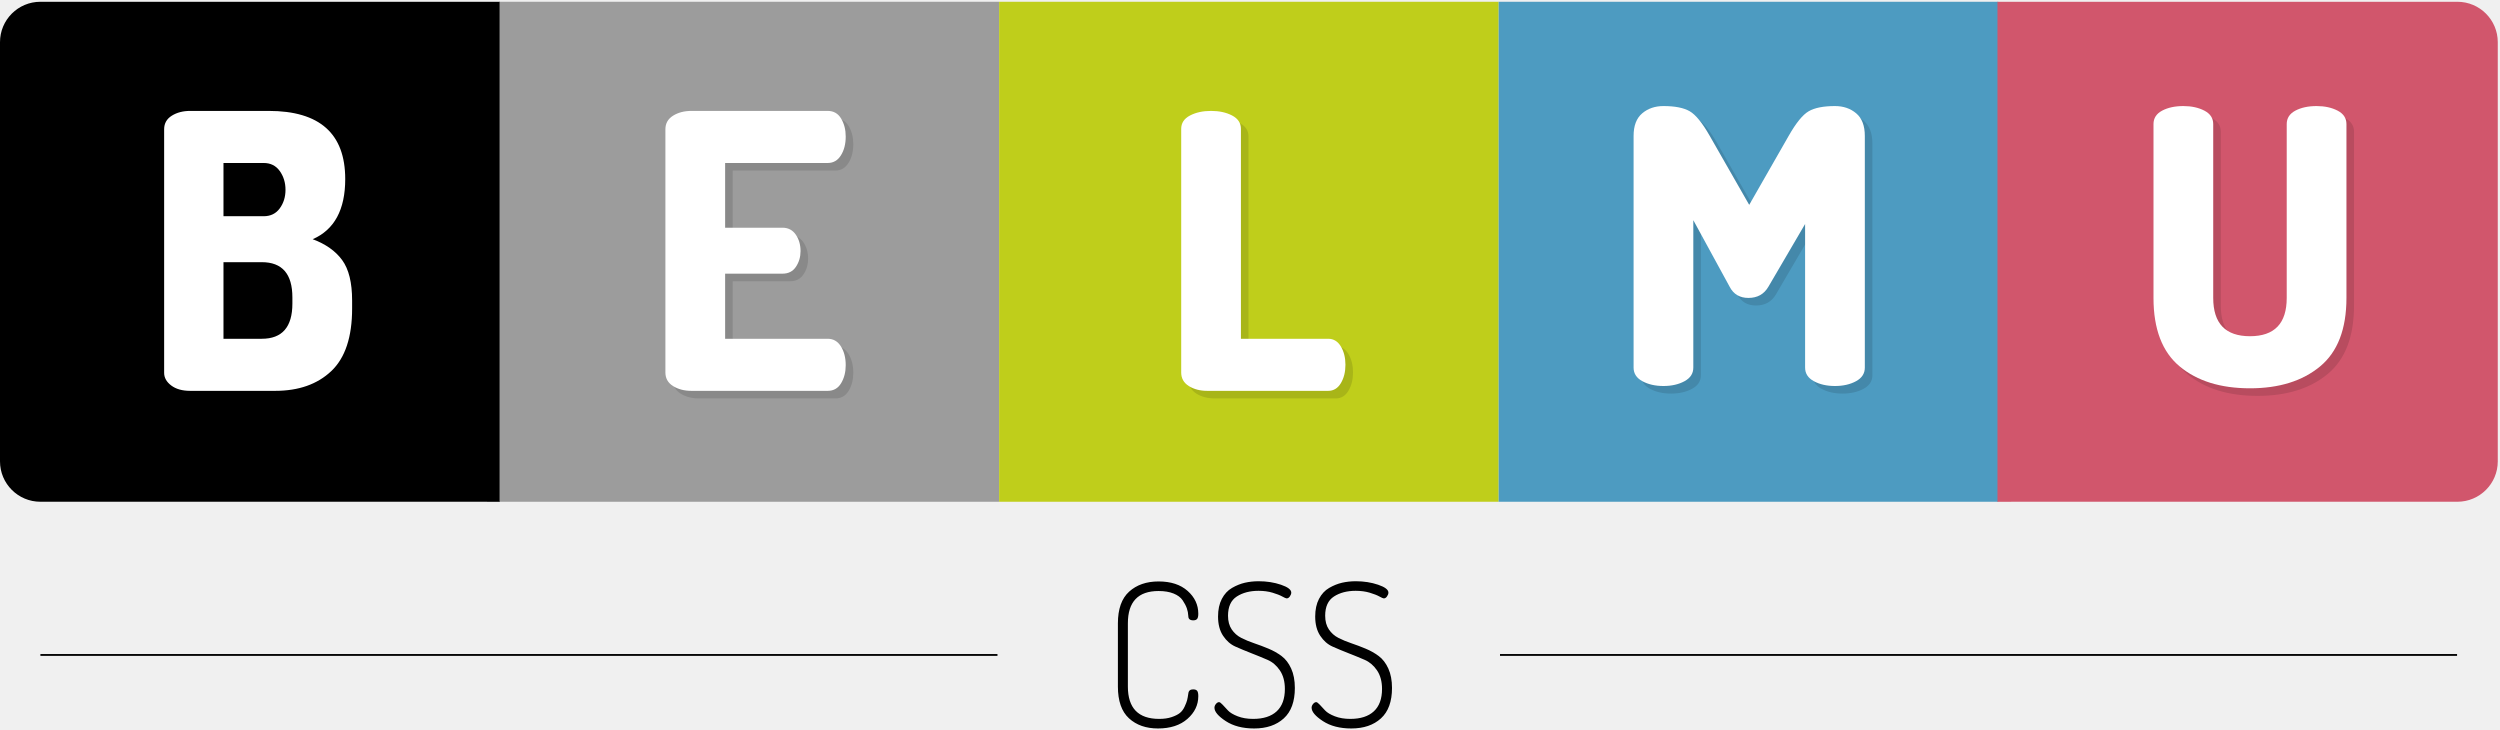
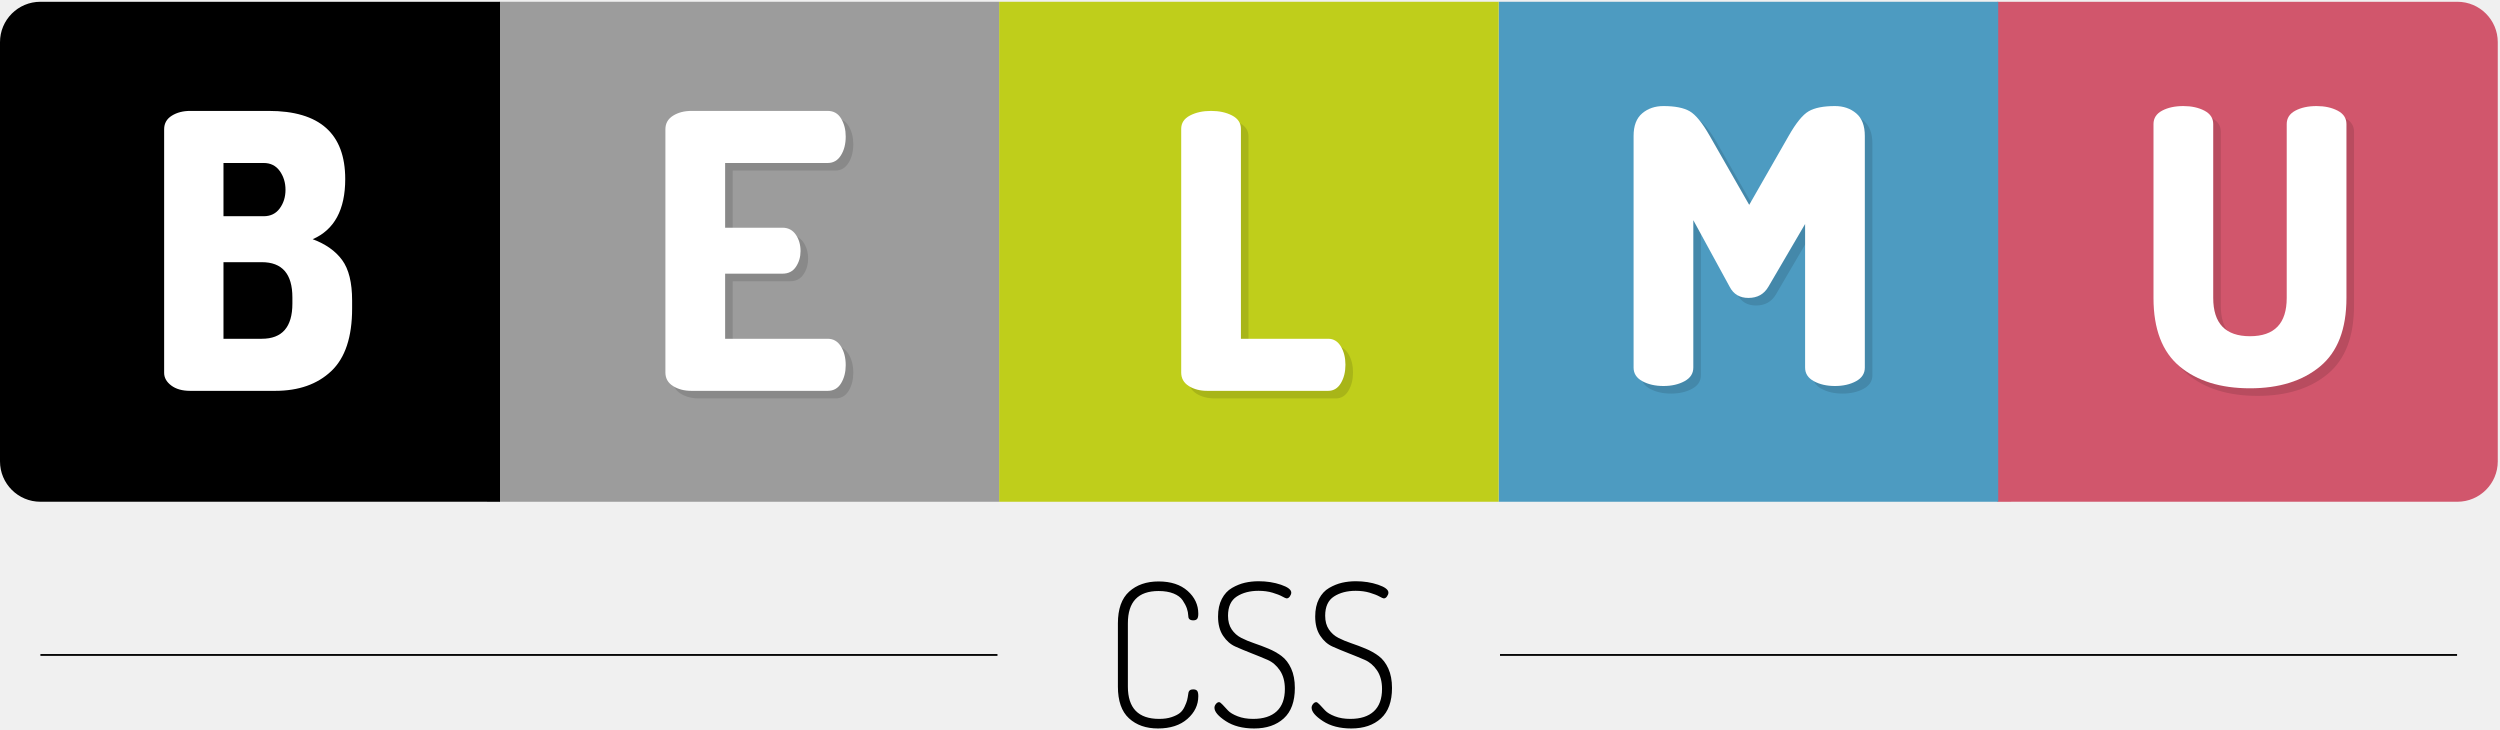
<svg xmlns="http://www.w3.org/2000/svg" width="990px" height="289px" viewBox="0 0 990 289" version="1.1">
  <defs />
  <g id="Page-1" stroke="none" stroke-width="1" fill="none" fill-rule="evenodd">
-     <g id="Group-8">
-       <g id="Group-7">
-         <g id="Group-5-Copy-3">
-           <g id="Group-3-Copy-2">
-             <path d="M163,0.703 L16,0.703 C7.158,0.703 0,7.863 0,16.695 L0,182.7 C0,191.529 7.164,198.693 16,198.693 L163,198.693 L198,198.7 L198,0.7 L163,0.7 Z" id="Combined-Shape" fill="#000000" />
-             <rect id="Rectangle-Copy-16" fill="#9C9C9C" x="197.823" y="0.703" width="197.823" height="197.99" />
-             <rect id="Rectangle-Copy-17" fill="#BFCE1B" x="395.646" y="0.703" width="197.823" height="197.99" />
-             <rect id="Rectangle-Copy-18" fill="#4D9BC1" x="593.47" y="0.703" width="197.823" height="197.99" />
-             <path d="M828,0.703 L973.116,0.703 C981.952,0.703 989.116,7.866 989.116,16.695 L989.116,182.7 C989.116,191.533 981.958,198.693 973.116,198.693 L828,198.693 L791,198.7 L791,0.7 L828,0.7 Z" id="Combined-Shape" fill="#D1566C" />
+     <g id="belmu">
+       <g id="css" transform="translate(16, 0)">
+         <g id="Group-7">
+           <g id="Group-5-Copy-3">
+             <g id="Group-3-Copy-2" transform="translate(775, 0)" />
+             <polygon id="Line" fill="#000000" fill-rule="nonzero" points="0 259.723 379 259.723 379 259 0 259" />
+             <polygon id="Line-Copy" fill="#000000" fill-rule="nonzero" points="578 259.723 957 259.723 957 259 578 259" />
          </g>
-           <polygon id="Line" fill="#000000" fill-rule="nonzero" points="16 259.723 395 259.723 395 259 16 259" />
-           <polygon id="Line-Copy" fill="#000000" fill-rule="nonzero" points="594 259.723 973 259.723 973 259 594 259" />
+           <g id="Group-6" transform="translate(839, 45)" />
+           <path d="M426.688,271.884 L426.688,246.841 C426.688,241.153 428.176,236.966 431.151,234.28 C434.127,231.594 438.011,230.251 442.804,230.251 C447.649,230.251 451.481,231.502 454.298,234.004 C457.116,236.505 458.525,239.52 458.525,243.049 C458.525,244.05 458.367,244.734 458.051,245.103 C457.735,245.472 457.235,245.656 456.55,245.656 C455.233,245.656 454.575,245.103 454.575,243.997 C454.522,242.891 454.325,241.851 453.983,240.876 C453.64,239.902 453.087,238.849 452.324,237.716 C451.56,236.584 450.362,235.689 448.729,235.03 C447.096,234.372 445.121,234.043 442.804,234.043 C434.693,234.043 430.638,238.309 430.638,246.841 L430.638,271.884 C430.638,280.416 434.772,284.682 443.041,284.682 C444.937,284.682 446.583,284.445 447.978,283.971 C449.374,283.497 450.454,282.957 451.217,282.351 C451.981,281.746 452.613,280.903 453.113,279.824 C453.614,278.744 453.943,277.888 454.101,277.256 C454.259,276.624 454.417,275.755 454.575,274.649 C454.68,273.543 455.312,272.99 456.471,272.99 C457.208,272.99 457.735,273.174 458.051,273.543 C458.367,273.912 458.525,274.623 458.525,275.676 C458.525,279.152 457.09,282.154 454.219,284.682 C451.349,287.21 447.465,288.474 442.567,288.474 C437.827,288.474 433.996,287.131 431.072,284.445 C428.149,281.759 426.688,277.572 426.688,271.884 Z M464.924,280.258 C464.924,279.731 465.121,279.231 465.517,278.757 C465.912,278.283 466.32,278.046 466.741,278.046 C467.057,278.046 467.531,278.388 468.163,279.073 L470.296,281.364 C471.086,282.207 472.363,282.97 474.127,283.655 C475.892,284.34 477.933,284.682 480.25,284.682 C484.305,284.682 487.413,283.681 489.572,281.68 C491.731,279.679 492.811,276.729 492.811,272.832 C492.811,269.883 492.153,267.434 490.836,265.485 C489.519,263.536 487.887,262.141 485.938,261.298 C483.989,260.455 481.87,259.586 479.579,258.691 C477.287,257.796 475.168,256.914 473.219,256.045 C471.27,255.175 469.638,253.74 468.321,251.739 C467.004,249.738 466.346,247.21 466.346,244.155 C466.346,241.416 466.846,239.086 467.847,237.163 C468.848,235.241 470.191,233.793 471.876,232.819 C473.561,231.844 475.26,231.16 476.971,230.764 C478.683,230.369 480.513,230.172 482.462,230.172 C485.622,230.172 488.558,230.633 491.271,231.554 C493.983,232.476 495.339,233.516 495.339,234.675 C495.339,235.149 495.155,235.649 494.786,236.176 C494.417,236.703 493.996,236.966 493.522,236.966 C493.259,236.966 492.679,236.716 491.784,236.215 C490.889,235.715 489.612,235.215 487.952,234.714 C486.293,234.214 484.437,233.964 482.383,233.964 C478.96,233.964 476.089,234.714 473.772,236.215 C471.455,237.717 470.296,240.258 470.296,243.839 C470.296,245.998 470.783,247.802 471.757,249.25 C472.732,250.699 473.996,251.818 475.55,252.608 C477.103,253.398 478.815,254.109 480.685,254.741 C482.554,255.373 484.437,256.084 486.333,256.874 C488.229,257.664 489.954,258.638 491.507,259.797 C493.061,260.956 494.325,262.601 495.3,264.735 C496.274,266.868 496.761,269.435 496.761,272.437 C496.761,277.809 495.3,281.825 492.377,284.485 C489.453,287.144 485.543,288.474 480.645,288.474 C476.116,288.474 472.363,287.5 469.387,285.551 C466.412,283.602 464.924,281.838 464.924,280.258 Z M503.397,280.258 C503.397,279.731 503.594,279.231 503.99,278.757 C504.385,278.283 504.793,278.046 505.214,278.046 C505.53,278.046 506.004,278.388 506.636,279.073 L508.769,281.364 C509.559,282.207 510.836,282.97 512.601,283.655 C514.365,284.34 516.406,284.682 518.723,284.682 C522.778,284.682 525.886,283.681 528.045,281.68 C530.204,279.679 531.284,276.729 531.284,272.832 C531.284,269.883 530.626,267.434 529.309,265.485 C527.992,263.536 526.36,262.141 524.411,261.298 C522.462,260.455 520.343,259.586 518.052,258.691 C515.76,257.796 513.641,256.914 511.692,256.045 C509.743,255.175 508.111,253.74 506.794,251.739 C505.477,249.738 504.819,247.21 504.819,244.155 C504.819,241.416 505.319,239.086 506.32,237.163 C507.321,235.241 508.664,233.793 510.349,232.819 C512.034,231.844 513.733,231.16 515.444,230.764 C517.156,230.369 518.986,230.172 520.935,230.172 C524.095,230.172 527.031,230.633 529.744,231.554 C532.456,232.476 533.812,233.516 533.812,234.675 C533.812,235.149 533.628,235.649 533.259,236.176 C532.89,236.703 532.469,236.966 531.995,236.966 C531.732,236.966 531.152,236.716 530.257,236.215 C529.362,235.715 528.085,235.215 526.426,234.714 C524.766,234.214 522.91,233.964 520.856,233.964 C517.433,233.964 514.562,234.714 512.245,236.215 C509.928,237.717 508.769,240.258 508.769,243.839 C508.769,245.998 509.256,247.802 510.231,249.25 C511.205,250.699 512.469,251.818 514.023,252.608 C515.576,253.398 517.288,254.109 519.158,254.741 C521.027,255.373 522.91,256.084 524.806,256.874 C526.702,257.664 528.427,258.638 529.981,259.797 C531.534,260.956 532.798,262.601 533.773,264.735 C534.747,266.868 535.234,269.435 535.234,272.437 C535.234,277.809 533.773,281.825 530.85,284.485 C527.926,287.144 524.016,288.474 519.118,288.474 C514.589,288.474 510.836,287.5 507.861,285.551 C504.885,283.602 503.397,281.838 503.397,280.258 Z" id="CSS" fill="#000000" />
        </g>
-         <g id="Group-6" transform="translate(68, 45)" fill-opacity="0.124" fill="#000000">
-           <path d="M0,105.649 L0,9.199 C0,6.874 1.011,5.079 3.032,3.815 C5.053,2.552 7.479,1.92 10.309,1.92 L41.388,1.92 C61.602,1.92 71.709,10.917 71.709,28.913 C71.709,41.046 67.413,48.982 58.822,52.723 C63.977,54.644 67.868,57.399 70.496,60.988 C73.124,64.577 74.438,69.91 74.438,76.987 L74.438,80.172 C74.438,91.495 71.683,99.76 66.175,104.966 C60.667,110.173 53.264,112.776 43.965,112.776 L10.309,112.776 C7.176,112.776 4.674,112.069 2.805,110.653 C0.935,109.238 0,107.57 0,105.649 Z M23.499,92.152 L38.659,92.152 C46.745,92.152 50.787,87.501 50.787,78.2 L50.787,75.774 C50.787,66.472 46.745,61.822 38.659,61.822 L23.499,61.822 L23.499,92.152 Z M23.499,43.624 L39.417,43.624 C42.146,43.624 44.268,42.587 45.784,40.515 C47.3,38.442 48.058,35.991 48.058,33.16 C48.058,30.329 47.3,27.852 45.784,25.729 C44.268,23.606 42.146,22.544 39.417,22.544 L23.499,22.544 L23.499,43.624 Z" id="B" />
-           <path d="M402.755,105.497 L402.755,9.047 C402.755,6.722 403.917,4.953 406.242,3.739 C408.566,2.526 411.346,1.92 414.58,1.92 C417.814,1.92 420.594,2.526 422.918,3.739 C425.243,4.953 426.405,6.722 426.405,9.047 L426.405,92.152 L460.971,92.152 C463.093,92.152 464.761,93.163 465.974,95.185 C467.187,97.207 467.793,99.633 467.793,102.464 C467.793,105.295 467.187,107.721 465.974,109.743 C464.761,111.765 463.093,112.776 460.971,112.776 L413.064,112.776 C410.234,112.776 407.808,112.145 405.787,110.881 C403.766,109.617 402.755,107.823 402.755,105.497 Z" id="L" />
-           <path d="M198.499,105.497 L198.499,9.199 C198.499,6.874 199.51,5.079 201.531,3.815 C203.552,2.552 205.978,1.92 208.808,1.92 L262.779,1.92 C265.104,1.92 266.872,2.931 268.085,4.953 C269.298,6.975 269.904,9.351 269.904,12.08 C269.904,15.012 269.273,17.489 268.009,19.511 C266.746,21.533 265.003,22.544 262.779,22.544 L222.149,22.544 L222.149,48.173 L244.89,48.173 C247.113,48.173 248.857,49.083 250.12,50.903 C251.383,52.723 252.015,54.896 252.015,57.424 C252.015,59.749 251.409,61.822 250.196,63.642 C248.983,65.461 247.214,66.371 244.89,66.371 L222.149,66.371 L222.149,92.152 L262.779,92.152 C265.003,92.152 266.746,93.163 268.009,95.185 C269.273,97.207 269.904,99.684 269.904,102.616 C269.904,105.346 269.298,107.721 268.085,109.743 C266.872,111.765 265.104,112.776 262.779,112.776 L208.808,112.776 C205.978,112.776 203.552,112.145 201.531,110.881 C199.51,109.617 198.499,107.823 198.499,105.497 Z" id="E" />
-           <path d="M581.902,103.578 L581.902,11.829 C581.902,7.785 583.039,4.802 585.313,2.881 C587.587,0.96 590.391,0 593.727,0 C598.275,0 601.736,0.682 604.112,2.047 C606.487,3.412 609.14,6.673 612.071,11.829 L627.686,39.126 L643.301,11.829 C646.232,6.673 648.885,3.412 651.26,2.047 C653.635,0.682 657.097,0 661.645,0 C664.981,0 667.785,0.96 670.059,2.881 C672.333,4.802 673.47,7.785 673.47,11.829 L673.47,103.578 C673.47,105.903 672.308,107.697 669.983,108.961 C667.659,110.225 664.879,110.857 661.645,110.857 C658.411,110.857 655.632,110.225 653.307,108.961 C650.982,107.697 649.82,105.903 649.82,103.578 L649.82,46.708 L635.266,71.579 C633.548,74.511 630.92,75.977 627.383,75.977 C623.946,75.977 621.47,74.511 619.954,71.579 L605.552,45.192 L605.552,103.578 C605.552,105.903 604.389,107.697 602.065,108.961 C599.74,110.225 596.961,110.857 593.727,110.857 C590.492,110.857 587.713,110.225 585.388,108.961 C583.064,107.697 581.902,105.903 581.902,103.578 Z" id="M" />
-           <path d="M787.784,75.977 L787.784,7.128 C787.784,4.802 788.921,3.033 791.195,1.82 C793.469,0.607 796.274,0 799.609,0 C802.843,0 805.622,0.607 807.947,1.82 C810.272,3.033 811.434,4.802 811.434,7.128 L811.434,75.977 C811.434,86.087 816.285,91.142 825.988,91.142 C835.691,91.142 840.542,86.087 840.542,75.977 L840.542,7.128 C840.542,4.802 841.679,3.033 843.953,1.82 C846.227,0.607 849.032,0 852.367,0 C855.601,0 858.381,0.607 860.705,1.82 C863.03,3.033 864.192,4.802 864.192,7.128 L864.192,75.977 C864.192,88.311 860.705,97.36 853.731,103.123 C846.758,108.885 837.51,111.767 825.988,111.767 C814.365,111.767 805.092,108.885 798.169,103.123 C791.245,97.36 787.784,88.311 787.784,75.977 Z" id="U" />
-         </g>
-         <path d="M442.688,271.884 L442.688,246.841 C442.688,241.153 444.176,236.966 447.151,234.28 C450.127,231.594 454.011,230.251 458.804,230.251 C463.649,230.251 467.481,231.502 470.298,234.004 C473.116,236.505 474.525,239.52 474.525,243.049 C474.525,244.05 474.367,244.734 474.051,245.103 C473.735,245.472 473.235,245.656 472.55,245.656 C471.233,245.656 470.575,245.103 470.575,243.997 C470.522,242.891 470.325,241.851 469.983,240.876 C469.64,239.902 469.087,238.849 468.324,237.716 C467.56,236.584 466.362,235.689 464.729,235.03 C463.096,234.372 461.121,234.043 458.804,234.043 C450.693,234.043 446.638,238.309 446.638,246.841 L446.638,271.884 C446.638,280.416 450.772,284.682 459.041,284.682 C460.937,284.682 462.583,284.445 463.978,283.971 C465.374,283.497 466.454,282.957 467.217,282.351 C467.981,281.746 468.613,280.903 469.113,279.824 C469.614,278.744 469.943,277.888 470.101,277.256 C470.259,276.624 470.417,275.755 470.575,274.649 C470.68,273.543 471.312,272.99 472.471,272.99 C473.208,272.99 473.735,273.174 474.051,273.543 C474.367,273.912 474.525,274.623 474.525,275.676 C474.525,279.152 473.09,282.154 470.219,284.682 C467.349,287.21 463.465,288.474 458.567,288.474 C453.827,288.474 449.996,287.131 447.072,284.445 C444.149,281.759 442.688,277.572 442.688,271.884 Z M480.924,280.258 C480.924,279.731 481.121,279.231 481.517,278.757 C481.912,278.283 482.32,278.046 482.741,278.046 C483.057,278.046 483.531,278.388 484.163,279.073 L486.296,281.364 C487.086,282.207 488.363,282.97 490.127,283.655 C491.892,284.34 493.933,284.682 496.25,284.682 C500.305,284.682 503.413,283.681 505.572,281.68 C507.731,279.679 508.811,276.729 508.811,272.832 C508.811,269.883 508.153,267.434 506.836,265.485 C505.519,263.536 503.887,262.141 501.938,261.298 C499.989,260.455 497.87,259.586 495.579,258.691 C493.287,257.796 491.168,256.914 489.219,256.045 C487.27,255.175 485.638,253.74 484.321,251.739 C483.004,249.738 482.346,247.21 482.346,244.155 C482.346,241.416 482.846,239.086 483.847,237.163 C484.848,235.241 486.191,233.793 487.876,232.819 C489.561,231.844 491.26,231.16 492.971,230.764 C494.683,230.369 496.513,230.172 498.462,230.172 C501.622,230.172 504.558,230.633 507.271,231.554 C509.983,232.476 511.339,233.516 511.339,234.675 C511.339,235.149 511.155,235.649 510.786,236.176 C510.417,236.703 509.996,236.966 509.522,236.966 C509.259,236.966 508.679,236.716 507.784,236.215 C506.889,235.715 505.612,235.215 503.952,234.714 C502.293,234.214 500.437,233.964 498.383,233.964 C494.96,233.964 492.089,234.714 489.772,236.215 C487.455,237.717 486.296,240.258 486.296,243.839 C486.296,245.998 486.783,247.802 487.757,249.25 C488.732,250.699 489.996,251.818 491.55,252.608 C493.103,253.398 494.815,254.109 496.685,254.741 C498.554,255.373 500.437,256.084 502.333,256.874 C504.229,257.664 505.954,258.638 507.507,259.797 C509.061,260.956 510.325,262.601 511.3,264.735 C512.274,266.868 512.761,269.435 512.761,272.437 C512.761,277.809 511.3,281.825 508.377,284.485 C505.453,287.144 501.543,288.474 496.645,288.474 C492.116,288.474 488.363,287.5 485.387,285.551 C482.412,283.602 480.924,281.838 480.924,280.258 Z M519.397,280.258 C519.397,279.731 519.594,279.231 519.99,278.757 C520.385,278.283 520.793,278.046 521.214,278.046 C521.53,278.046 522.004,278.388 522.636,279.073 L524.769,281.364 C525.559,282.207 526.836,282.97 528.601,283.655 C530.365,284.34 532.406,284.682 534.723,284.682 C538.778,284.682 541.886,283.681 544.045,281.68 C546.204,279.679 547.284,276.729 547.284,272.832 C547.284,269.883 546.626,267.434 545.309,265.485 C543.992,263.536 542.36,262.141 540.411,261.298 C538.462,260.455 536.343,259.586 534.052,258.691 C531.76,257.796 529.641,256.914 527.692,256.045 C525.743,255.175 524.111,253.74 522.794,251.739 C521.477,249.738 520.819,247.21 520.819,244.155 C520.819,241.416 521.319,239.086 522.32,237.163 C523.321,235.241 524.664,233.793 526.349,232.819 C528.034,231.844 529.733,231.16 531.444,230.764 C533.156,230.369 534.986,230.172 536.935,230.172 C540.095,230.172 543.031,230.633 545.744,231.554 C548.456,232.476 549.812,233.516 549.812,234.675 C549.812,235.149 549.628,235.649 549.259,236.176 C548.89,236.703 548.469,236.966 547.995,236.966 C547.732,236.966 547.152,236.716 546.257,236.215 C545.362,235.715 544.085,235.215 542.426,234.714 C540.766,234.214 538.91,233.964 536.856,233.964 C533.433,233.964 530.562,234.714 528.245,236.215 C525.928,237.717 524.769,240.258 524.769,243.839 C524.769,245.998 525.256,247.802 526.231,249.25 C527.205,250.699 528.469,251.818 530.023,252.608 C531.576,253.398 533.288,254.109 535.158,254.741 C537.027,255.373 538.91,256.084 540.806,256.874 C542.702,257.664 544.427,258.638 545.981,259.797 C547.534,260.956 548.798,262.601 549.773,264.735 C550.747,266.868 551.234,269.435 551.234,272.437 C551.234,277.809 549.773,281.825 546.85,284.485 C543.926,287.144 540.016,288.474 535.118,288.474 C530.589,288.474 526.836,287.5 523.861,285.551 C520.885,283.602 519.397,281.838 519.397,280.258 Z" id="CSS" fill="#000000" />
      </g>
-       <path d="M65,147.649 L65,51.199 C65,48.874 66.011,47.079 68.032,45.815 C70.053,44.552 72.479,43.92 75.309,43.92 L106.388,43.92 C126.602,43.92 136.709,52.917 136.709,70.913 C136.709,83.046 132.413,90.982 123.822,94.723 C128.977,96.644 132.868,99.399 135.496,102.988 C138.124,106.577 139.438,111.91 139.438,118.987 L139.438,122.172 C139.438,133.495 136.683,141.76 131.175,146.966 C125.667,152.173 118.264,154.776 108.965,154.776 L75.309,154.776 C72.176,154.776 69.674,154.069 67.805,152.653 C65.935,151.238 65,149.57 65,147.649 Z M88.499,134.152 L103.659,134.152 C111.745,134.152 115.787,129.501 115.787,120.2 L115.787,117.774 C115.787,108.472 111.745,103.822 103.659,103.822 L88.499,103.822 L88.499,134.152 Z M88.499,85.624 L104.417,85.624 C107.146,85.624 109.268,84.587 110.784,82.515 C112.3,80.442 113.058,77.991 113.058,75.16 C113.058,72.329 112.3,69.852 110.784,67.729 C109.268,65.606 107.146,64.544 104.417,64.544 L88.499,64.544 L88.499,85.624 Z" id="B" fill="#FFFFFF" />
-       <path d="M467.755,147.497 L467.755,51.047 C467.755,48.722 468.917,46.953 471.242,45.739 C473.566,44.526 476.346,43.92 479.58,43.92 C482.814,43.92 485.594,44.526 487.918,45.739 C490.243,46.953 491.405,48.722 491.405,51.047 L491.405,134.152 L525.971,134.152 C528.093,134.152 529.761,135.163 530.974,137.185 C532.187,139.207 532.793,141.633 532.793,144.464 C532.793,147.295 532.187,149.721 530.974,151.743 C529.761,153.765 528.093,154.776 525.971,154.776 L478.064,154.776 C475.234,154.776 472.808,154.145 470.787,152.881 C468.766,151.617 467.755,149.823 467.755,147.497 Z" id="L" fill="#FFFFFF" />
-       <path d="M263.499,147.497 L263.499,51.199 C263.499,48.874 264.51,47.079 266.531,45.815 C268.552,44.552 270.978,43.92 273.808,43.92 L327.779,43.92 C330.104,43.92 331.872,44.931 333.085,46.953 C334.298,48.975 334.904,51.351 334.904,54.08 C334.904,57.012 334.273,59.489 333.009,61.511 C331.746,63.533 330.003,64.544 327.779,64.544 L287.149,64.544 L287.149,90.173 L309.89,90.173 C312.113,90.173 313.857,91.083 315.12,92.903 C316.383,94.723 317.015,96.896 317.015,99.424 C317.015,101.749 316.409,103.822 315.196,105.642 C313.983,107.461 312.214,108.371 309.89,108.371 L287.149,108.371 L287.149,134.152 L327.779,134.152 C330.003,134.152 331.746,135.163 333.009,137.185 C334.273,139.207 334.904,141.684 334.904,144.616 C334.904,147.346 334.298,149.721 333.085,151.743 C331.872,153.765 330.104,154.776 327.779,154.776 L273.808,154.776 C270.978,154.776 268.552,154.145 266.531,152.881 C264.51,151.617 263.499,149.823 263.499,147.497 Z" id="E" fill="#FFFFFF" />
-       <path d="M646.902,145.578 L646.902,53.829 C646.902,49.785 648.039,46.802 650.313,44.881 C652.587,42.96 655.391,42 658.727,42 C663.275,42 666.736,42.682 669.112,44.047 C671.487,45.412 674.14,48.673 677.071,53.829 L692.686,81.126 L708.301,53.829 C711.232,48.673 713.885,45.412 716.26,44.047 C718.635,42.682 722.097,42 726.645,42 C729.981,42 732.785,42.96 735.059,44.881 C737.333,46.802 738.47,49.785 738.47,53.829 L738.47,145.578 C738.47,147.903 737.308,149.697 734.983,150.961 C732.659,152.225 729.879,152.857 726.645,152.857 C723.411,152.857 720.632,152.225 718.307,150.961 C715.982,149.697 714.82,147.903 714.82,145.578 L714.82,88.708 L700.266,113.579 C698.548,116.511 695.92,117.977 692.383,117.977 C688.946,117.977 686.47,116.511 684.954,113.579 L670.552,87.192 L670.552,145.578 C670.552,147.903 669.389,149.697 667.065,150.961 C664.74,152.225 661.961,152.857 658.727,152.857 C655.492,152.857 652.713,152.225 650.388,150.961 C648.064,149.697 646.902,147.903 646.902,145.578 Z" id="M" fill="#FFFFFF" />
-       <path d="M852.784,117.977 L852.784,49.128 C852.784,46.802 853.921,45.033 856.195,43.82 C858.469,42.607 861.274,42 864.609,42 C867.843,42 870.622,42.607 872.947,43.82 C875.272,45.033 876.434,46.802 876.434,49.128 L876.434,117.977 C876.434,128.087 881.285,133.142 890.988,133.142 C900.691,133.142 905.542,128.087 905.542,117.977 L905.542,49.128 C905.542,46.802 906.679,45.033 908.953,43.82 C911.227,42.607 914.032,42 917.367,42 C920.601,42 923.381,42.607 925.705,43.82 C928.03,45.033 929.192,46.802 929.192,49.128 L929.192,117.977 C929.192,130.311 925.705,139.36 918.731,145.123 C911.758,150.885 902.51,153.767 890.988,153.767 C879.365,153.767 870.092,150.885 863.169,145.123 C856.245,139.36 852.784,130.311 852.784,117.977 Z" id="U" fill="#FFFFFF" />
+       <g id="U" transform="translate(791, 0)">
+         <path d="M37,0.703 L182.116,0.703 C190.952,0.703 198.116,7.866 198.116,16.695 L198.116,182.7 C198.116,191.533 190.958,198.693 182.116,198.693 L37,198.693 L0,198.7 L0,0.7 L37,0.7 Z" id="Combined-Shape" fill="#D1566C" />
+         <path d="M64.784,120.977 L64.784,52.128 C64.784,49.802 65.921,48.033 68.195,46.82 C70.469,45.607 73.274,45 76.609,45 C79.843,45 82.622,45.607 84.947,46.82 C87.272,48.033 88.434,49.802 88.434,52.128 L88.434,120.977 C88.434,131.087 93.285,136.142 102.988,136.142 C112.691,136.142 117.542,131.087 117.542,120.977 L117.542,52.128 C117.542,49.802 118.679,48.033 120.953,46.82 C123.227,45.607 126.032,45 129.367,45 C132.601,45 135.381,45.607 137.705,46.82 C140.03,48.033 141.192,49.802 141.192,52.128 L141.192,120.977 C141.192,133.311 137.705,142.36 130.731,148.123 C123.758,153.885 114.51,156.767 102.988,156.767 C91.365,156.767 82.092,153.885 75.169,148.123 C68.245,142.36 64.784,133.311 64.784,120.977 Z" fill-opacity="0.124" fill="#000000" />
+         <path d="M61.784,117.977 L61.784,49.128 C61.784,46.802 62.921,45.033 65.195,43.82 C67.469,42.607 70.274,42 73.609,42 C76.843,42 79.622,42.607 81.947,43.82 C84.272,45.033 85.434,46.802 85.434,49.128 L85.434,117.977 C85.434,128.087 90.285,133.142 99.988,133.142 C109.691,133.142 114.542,128.087 114.542,117.977 L114.542,49.128 C114.542,46.802 115.679,45.033 117.953,43.82 C120.227,42.607 123.032,42 126.367,42 C129.601,42 132.381,42.607 134.705,43.82 C137.03,45.033 138.192,46.802 138.192,49.128 L138.192,117.977 C138.192,130.311 134.705,139.36 127.731,145.123 C120.758,150.885 111.51,153.767 99.988,153.767 C88.365,153.767 79.092,150.885 72.169,145.123 C65.245,139.36 61.784,130.311 61.784,117.977 Z" fill="#FFFFFF" />
+       </g>
+       <g id="M" transform="translate(593, 0)">
+         <rect id="Rectangle-Copy-18" fill="#4D9BC1" x="0.47" y="0.703" width="197.823" height="197.99" />
+         <path d="M56.902,148.578 L56.902,56.829 C56.902,52.785 58.039,49.802 60.313,47.881 C62.587,45.96 65.391,45 68.727,45 C73.275,45 76.736,45.682 79.112,47.047 C81.487,48.412 84.14,51.673 87.071,56.829 L102.686,84.126 L118.301,56.829 C121.232,51.673 123.885,48.412 126.26,47.047 C128.635,45.682 132.097,45 136.645,45 C139.981,45 142.785,45.96 145.059,47.881 C147.333,49.802 148.47,52.785 148.47,56.829 L148.47,148.578 C148.47,150.903 147.308,152.697 144.983,153.961 C142.659,155.225 139.879,155.857 136.645,155.857 C133.411,155.857 130.632,155.225 128.307,153.961 C125.982,152.697 124.82,150.903 124.82,148.578 L124.82,91.708 L110.266,116.579 C108.548,119.511 105.92,120.977 102.383,120.977 C98.946,120.977 96.47,119.511 94.954,116.579 L80.552,90.192 L80.552,148.578 C80.552,150.903 79.389,152.697 77.065,153.961 C74.74,155.225 71.961,155.857 68.727,155.857 C65.492,155.857 62.713,155.225 60.388,153.961 C58.064,152.697 56.902,150.903 56.902,148.578 Z" fill-opacity="0.124" fill="#000000" />
+         <path d="M53.902,145.578 L53.902,53.829 C53.902,49.785 55.039,46.802 57.313,44.881 C59.587,42.96 62.391,42 65.727,42 C70.275,42 73.736,42.682 76.112,44.047 C78.487,45.412 81.14,48.673 84.071,53.829 L99.686,81.126 L115.301,53.829 C118.232,48.673 120.885,45.412 123.26,44.047 C125.635,42.682 129.097,42 133.645,42 C136.981,42 139.785,42.96 142.059,44.881 C144.333,46.802 145.47,49.785 145.47,53.829 L145.47,145.578 C145.47,147.903 144.308,149.697 141.983,150.961 C139.659,152.225 136.879,152.857 133.645,152.857 C130.411,152.857 127.632,152.225 125.307,150.961 C122.982,149.697 121.82,147.903 121.82,145.578 L121.82,88.708 L107.266,113.579 C105.548,116.511 102.92,117.977 99.383,117.977 C95.946,117.977 93.47,116.511 91.954,113.579 L77.552,87.192 L77.552,145.578 C77.552,147.903 76.389,149.697 74.065,150.961 C71.74,152.225 68.961,152.857 65.727,152.857 C62.492,152.857 59.713,152.225 57.388,150.961 C55.064,149.697 53.902,147.903 53.902,145.578 Z" fill="#FFFFFF" />
+       </g>
+       <g id="L" transform="translate(395, 0)">
+         <rect id="Rectangle-Copy-17" fill="#BFCE1B" x="0.646" y="0.703" width="197.823" height="197.99" />
+         <path d="M75.755,150.497 L75.755,54.047 C75.755,51.722 76.917,49.953 79.242,48.739 C81.566,47.526 84.346,46.92 87.58,46.92 C90.814,46.92 93.594,47.526 95.918,48.739 C98.243,49.953 99.405,51.722 99.405,54.047 L99.405,137.152 L133.971,137.152 C136.093,137.152 137.761,138.163 138.974,140.185 C140.187,142.207 140.793,144.633 140.793,147.464 C140.793,150.295 140.187,152.721 138.974,154.743 C137.761,156.765 136.093,157.776 133.971,157.776 L86.064,157.776 C83.234,157.776 80.808,157.145 78.787,155.881 C76.766,154.617 75.755,152.823 75.755,150.497 Z" fill-opacity="0.124" fill="#000000" />
+         <path d="M72.755,147.497 L72.755,51.047 C72.755,48.722 73.917,46.953 76.242,45.739 C78.566,44.526 81.346,43.92 84.58,43.92 C87.814,43.92 90.594,44.526 92.918,45.739 C95.243,46.953 96.405,48.722 96.405,51.047 L96.405,134.152 L130.971,134.152 C133.093,134.152 134.761,135.163 135.974,137.185 C137.187,139.207 137.793,141.633 137.793,144.464 C137.793,147.295 137.187,149.721 135.974,151.743 C134.761,153.765 133.093,154.776 130.971,154.776 L83.064,154.776 C80.234,154.776 77.808,154.145 75.787,152.881 C73.766,151.617 72.755,149.823 72.755,147.497 Z" fill="#FFFFFF" />
+       </g>
+       <g id="E" transform="translate(197, 0)">
+         <rect id="Rectangle-Copy-16" fill="#9C9C9C" x="0.823" y="0.703" width="197.823" height="197.99" />
+         <path d="M69.499,150.497 L69.499,54.199 C69.499,51.874 70.51,50.079 72.531,48.815 C74.552,47.552 76.978,46.92 79.808,46.92 L133.779,46.92 C136.104,46.92 137.872,47.931 139.085,49.953 C140.298,51.975 140.904,54.351 140.904,57.08 C140.904,60.012 140.273,62.489 139.009,64.511 C137.746,66.533 136.003,67.544 133.779,67.544 L93.149,67.544 L93.149,93.173 L115.89,93.173 C118.113,93.173 119.857,94.083 121.12,95.903 C122.383,97.723 123.015,99.896 123.015,102.424 C123.015,104.749 122.409,106.822 121.196,108.642 C119.983,110.461 118.214,111.371 115.89,111.371 L93.149,111.371 L93.149,137.152 L133.779,137.152 C136.003,137.152 137.746,138.163 139.009,140.185 C140.273,142.207 140.904,144.684 140.904,147.616 C140.904,150.346 140.298,152.721 139.085,154.743 C137.872,156.765 136.104,157.776 133.779,157.776 L79.808,157.776 C76.978,157.776 74.552,157.145 72.531,155.881 C70.51,154.617 69.499,152.823 69.499,150.497 Z" fill-opacity="0.124" fill="#000000" />
+         <path d="M66.499,147.497 L66.499,51.199 C66.499,48.874 67.51,47.079 69.531,45.815 C71.552,44.552 73.978,43.92 76.808,43.92 L130.779,43.92 C133.104,43.92 134.872,44.931 136.085,46.953 C137.298,48.975 137.904,51.351 137.904,54.08 C137.904,57.012 137.273,59.489 136.009,61.511 C134.746,63.533 133.003,64.544 130.779,64.544 L90.149,64.544 L90.149,90.173 L112.89,90.173 C115.113,90.173 116.857,91.083 118.12,92.903 C119.383,94.723 120.015,96.896 120.015,99.424 C120.015,101.749 119.409,103.822 118.196,105.642 C116.983,107.461 115.214,108.371 112.89,108.371 L90.149,108.371 L90.149,134.152 L130.779,134.152 C133.003,134.152 134.746,135.163 136.009,137.185 C137.273,139.207 137.904,141.684 137.904,144.616 C137.904,147.346 137.298,149.721 136.085,151.743 C134.872,153.765 133.104,154.776 130.779,154.776 L76.808,154.776 C73.978,154.776 71.552,154.145 69.531,152.881 C67.51,151.617 66.499,149.823 66.499,147.497 Z" fill="#FFFFFF" />
+       </g>
+       <g id="B">
+         <path d="M163,0.703 L16,0.703 C7.158,0.703 0,7.863 0,16.695 L0,182.7 C0,191.529 7.164,198.693 16,198.693 L163,198.693 L198,198.7 L198,0.7 L163,0.7 Z" id="Combined-Shape" fill="#000000" />
+         <path d="M68,150.649 L68,54.199 C68,51.874 69.011,50.079 71.032,48.815 C73.053,47.552 75.479,46.92 78.309,46.92 L109.388,46.92 C129.602,46.92 139.709,55.917 139.709,73.913 C139.709,86.046 135.413,93.982 126.822,97.723 C131.977,99.644 135.868,102.399 138.496,105.988 C141.124,109.577 142.438,114.91 142.438,121.987 L142.438,125.172 C142.438,136.495 139.683,144.76 134.175,149.966 C128.667,155.173 121.264,157.776 111.965,157.776 L78.309,157.776 C75.176,157.776 72.674,157.069 70.805,155.653 C68.935,154.238 68,152.57 68,150.649 Z M91.499,137.152 L106.659,137.152 C114.745,137.152 118.787,132.501 118.787,123.2 L118.787,120.774 C118.787,111.472 114.745,106.822 106.659,106.822 L91.499,106.822 L91.499,137.152 Z M91.499,88.624 L107.417,88.624 C110.146,88.624 112.268,87.587 113.784,85.515 C115.3,83.442 116.058,80.991 116.058,78.16 C116.058,75.329 115.3,72.852 113.784,70.729 C112.268,68.606 110.146,67.544 107.417,67.544 L91.499,67.544 L91.499,88.624 Z" fill-opacity="0.124" fill="#000000" />
+         <path d="M65,147.649 L65,51.199 C65,48.874 66.011,47.079 68.032,45.815 C70.053,44.552 72.479,43.92 75.309,43.92 L106.388,43.92 C126.602,43.92 136.709,52.917 136.709,70.913 C136.709,83.046 132.413,90.982 123.822,94.723 C128.977,96.644 132.868,99.399 135.496,102.988 C138.124,106.577 139.438,111.91 139.438,118.987 L139.438,122.172 C139.438,133.495 136.683,141.76 131.175,146.966 C125.667,152.173 118.264,154.776 108.965,154.776 L75.309,154.776 C72.176,154.776 69.674,154.069 67.805,152.653 C65.935,151.238 65,149.57 65,147.649 Z M88.499,134.152 L103.659,134.152 C111.745,134.152 115.787,129.501 115.787,120.2 L115.787,117.774 C115.787,108.472 111.745,103.822 103.659,103.822 L88.499,103.822 L88.499,134.152 Z M88.499,85.624 L104.417,85.624 C107.146,85.624 109.268,84.587 110.784,82.515 C112.3,80.442 113.058,77.991 113.058,75.16 C113.058,72.329 112.3,69.852 110.784,67.729 C109.268,65.606 107.146,64.544 104.417,64.544 L88.499,64.544 L88.499,85.624 Z" fill="#FFFFFF" />
+       </g>
    </g>
  </g>
</svg>
